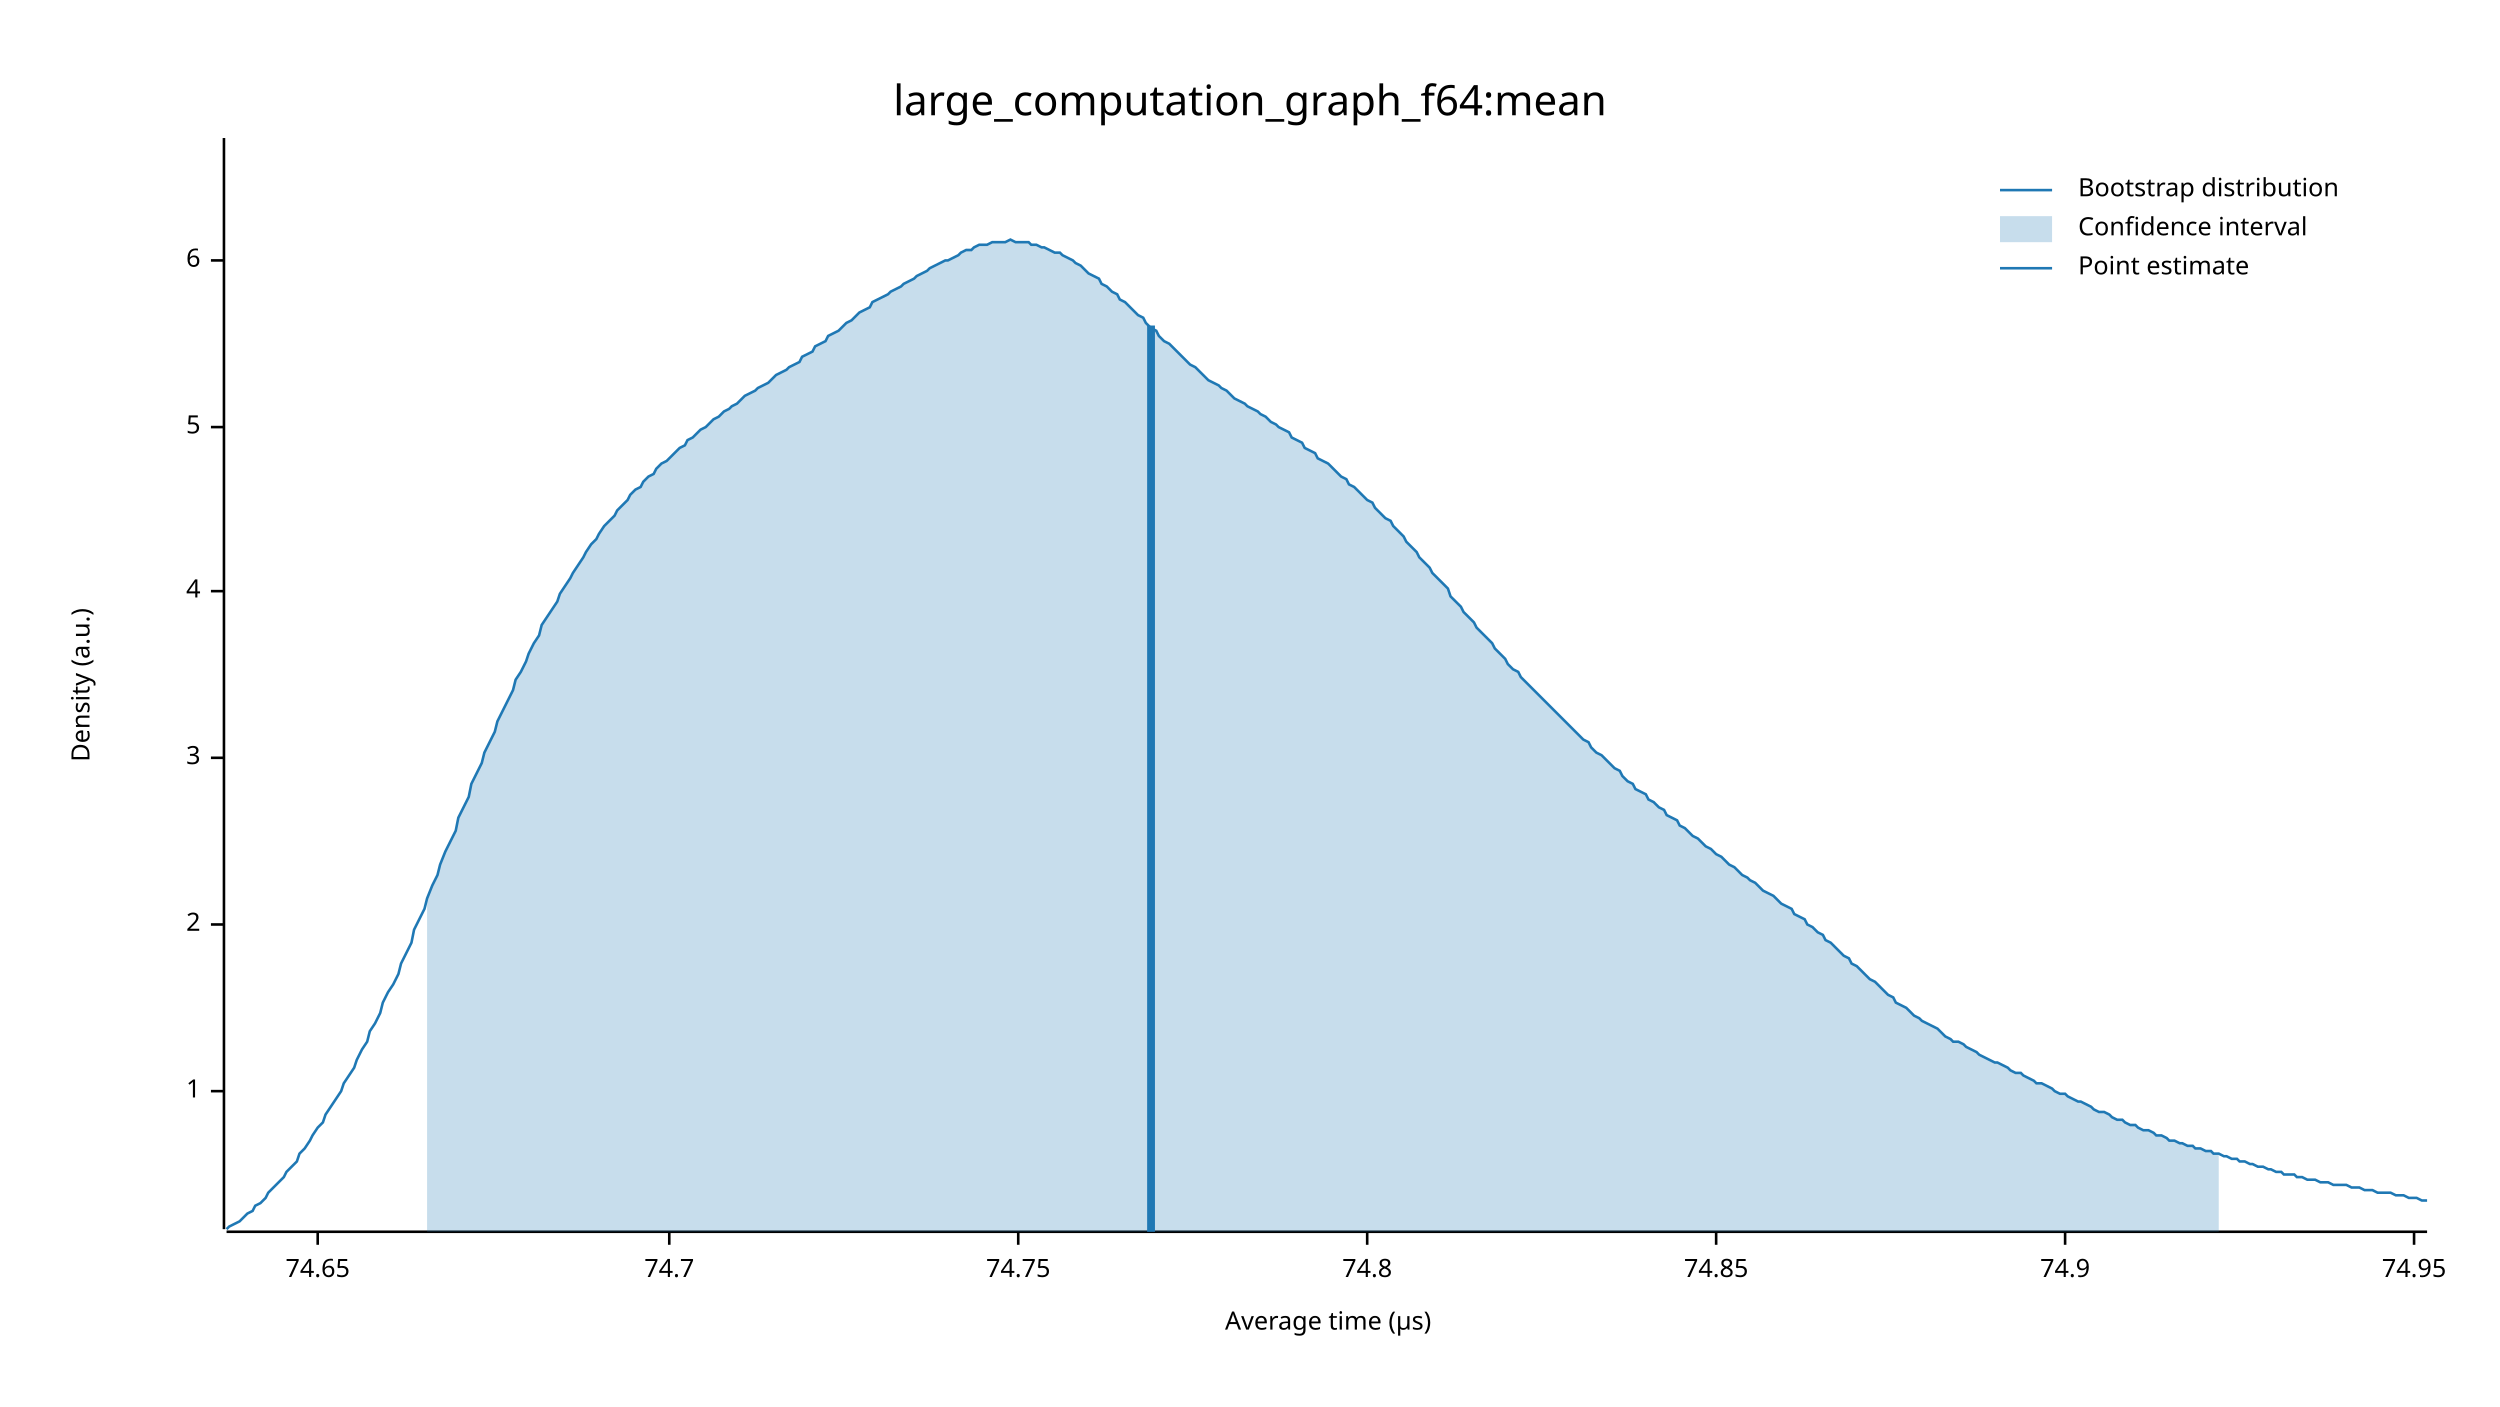
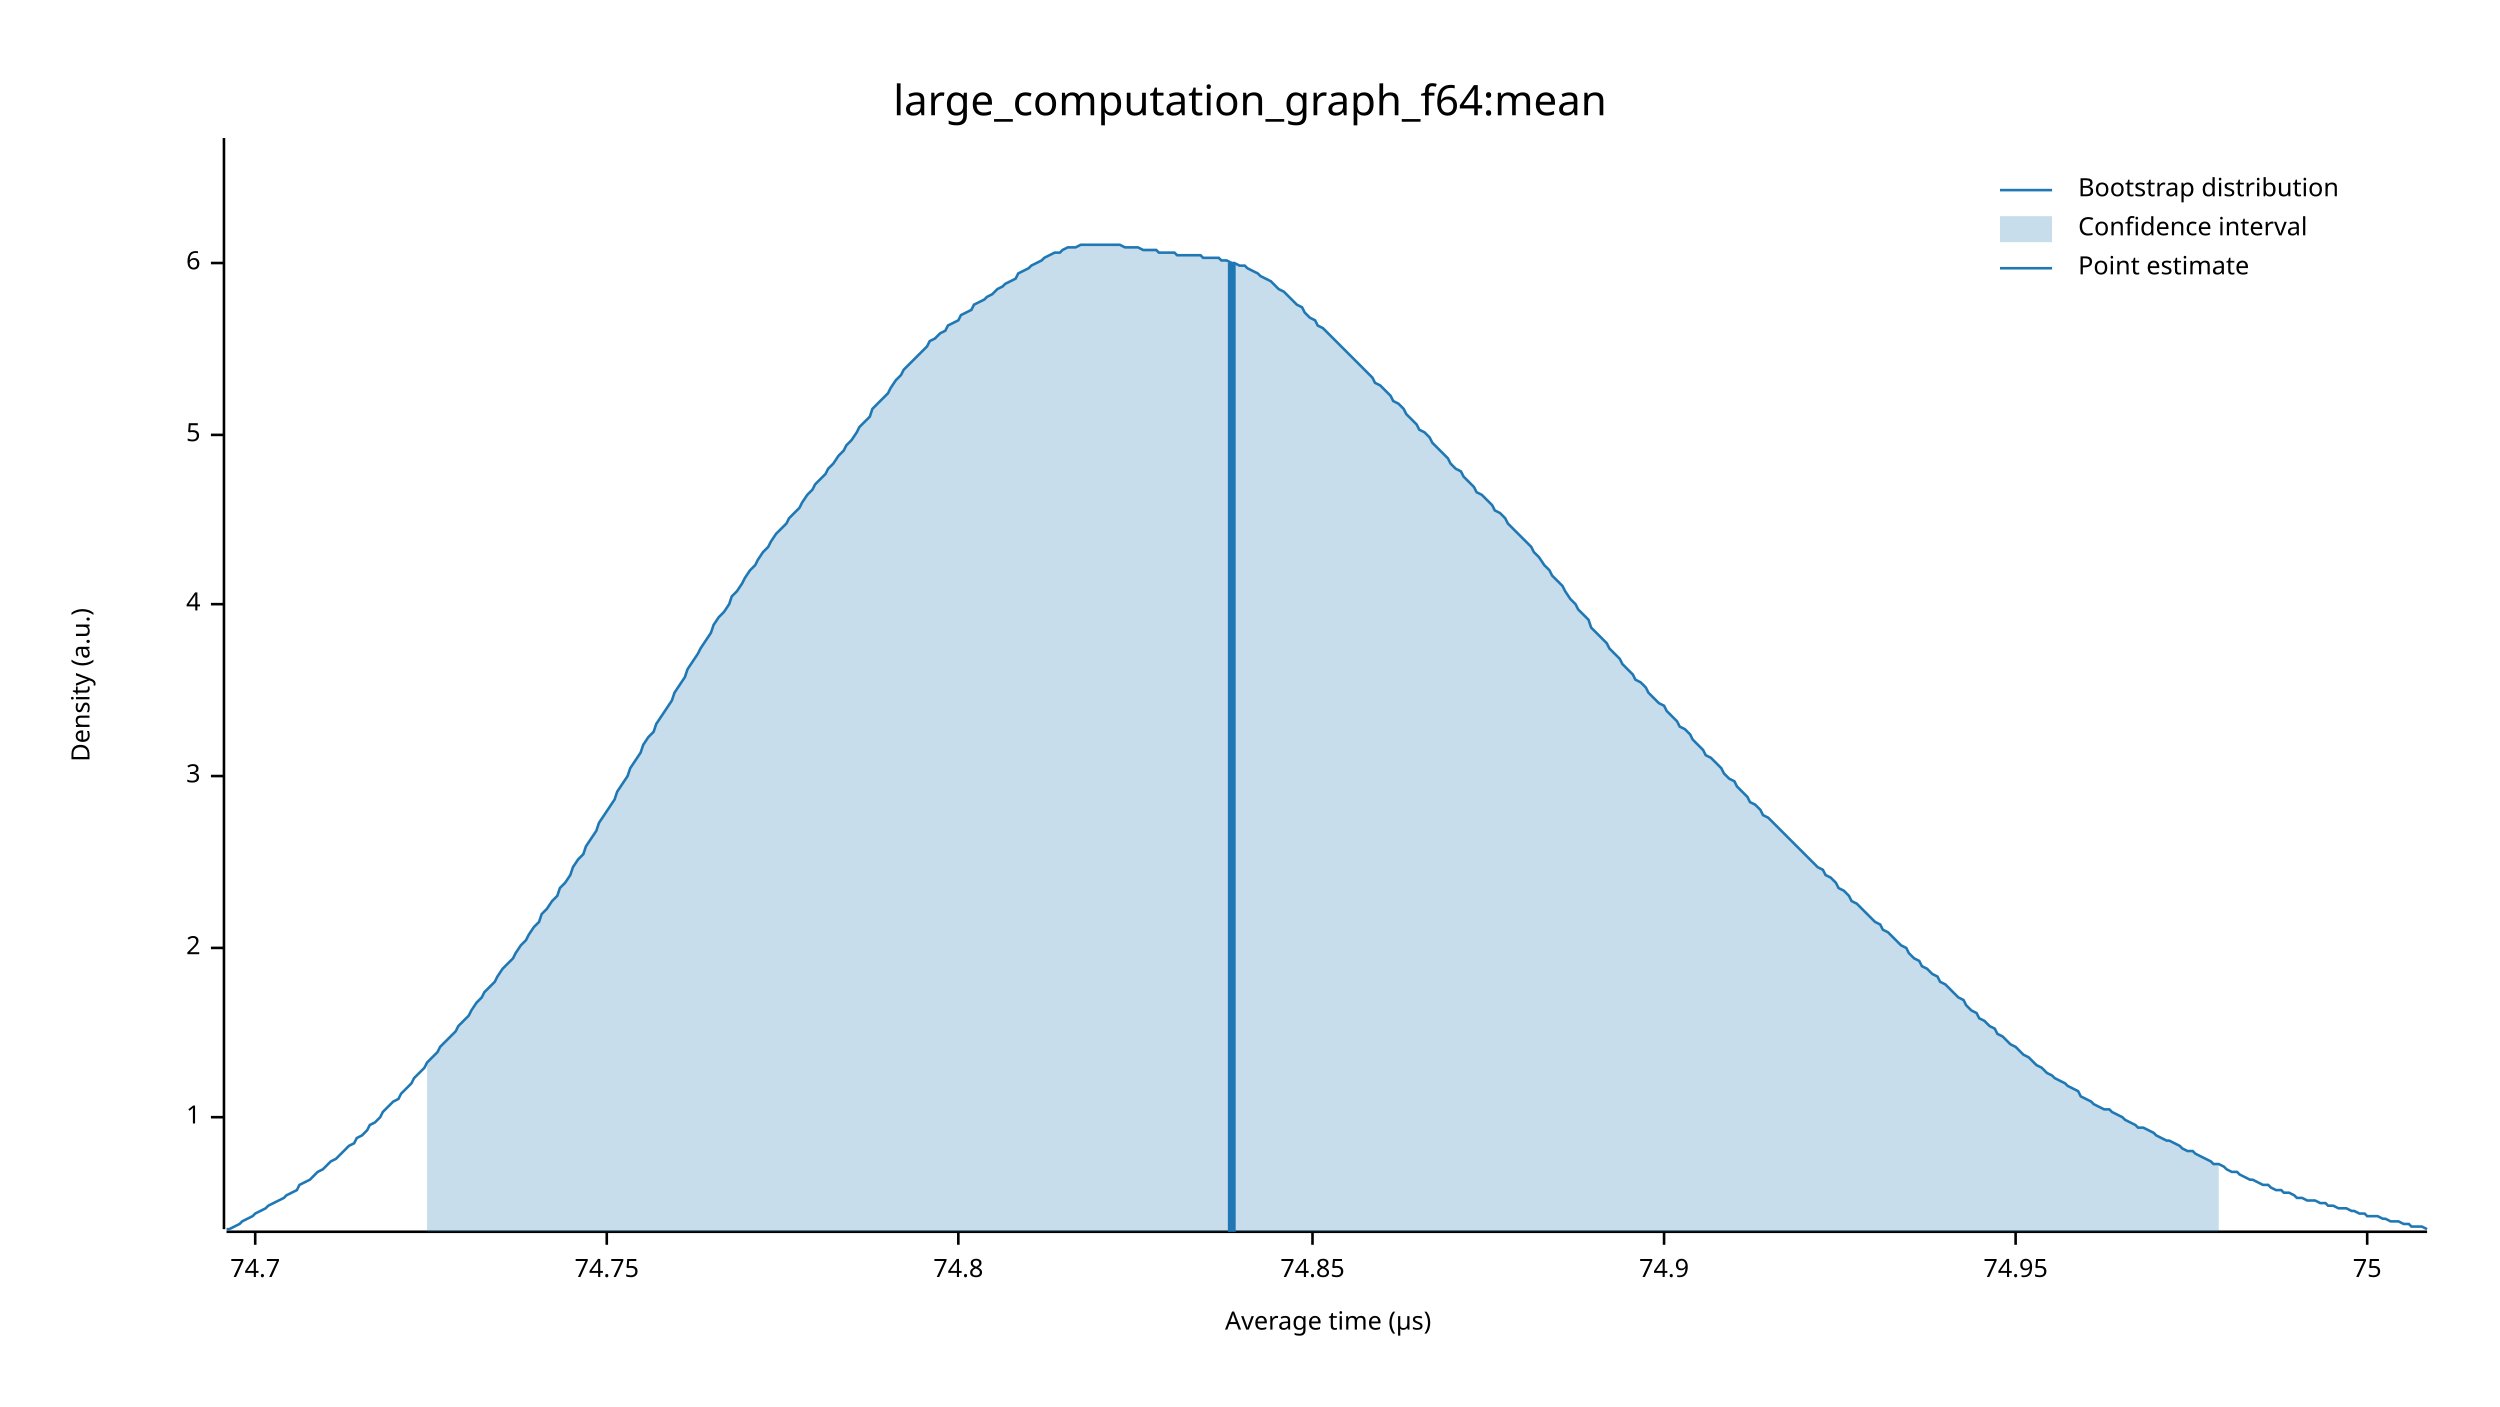
<svg xmlns="http://www.w3.org/2000/svg" width="960" height="540" viewBox="0 0 960 540">
  <text x="480" y="32" dy="0.76em" text-anchor="middle" font-family="sans-serif" font-size="16.129" opacity="1" fill="#000000">
large_computation_graph_f64:mean
</text>
  <text x="27" y="263" dy="0.76em" text-anchor="middle" font-family="sans-serif" font-size="9.677" opacity="1" fill="#000000" transform="rotate(270, 27, 263)">
Density (a.u.)
</text>
  <text x="510" y="513" dy="-0.5ex" text-anchor="middle" font-family="sans-serif" font-size="9.677" opacity="1" fill="#000000">
Average time (µs)
</text>
  <polyline fill="none" opacity="1" stroke="#000000" stroke-width="1" points="86,53 86,472 " />
-   <text x="77" y="419" dy="0.5ex" text-anchor="end" font-family="sans-serif" font-size="9.677" opacity="1" fill="#000000">
+   <text x="77" y="429" dy="0.5ex" text-anchor="end" font-family="sans-serif" font-size="9.677" opacity="1" fill="#000000">
1
</text>
-   <polyline fill="none" opacity="1" stroke="#000000" stroke-width="1" points="81,419 86,419 " />
-   <text x="77" y="355" dy="0.5ex" text-anchor="end" font-family="sans-serif" font-size="9.677" opacity="1" fill="#000000">
+   <polyline fill="none" opacity="1" stroke="#000000" stroke-width="1" points="81,429 86,429 " />
+   <text x="77" y="364" dy="0.5ex" text-anchor="end" font-family="sans-serif" font-size="9.677" opacity="1" fill="#000000">
2
</text>
-   <polyline fill="none" opacity="1" stroke="#000000" stroke-width="1" points="81,355 86,355 " />
-   <text x="77" y="291" dy="0.5ex" text-anchor="end" font-family="sans-serif" font-size="9.677" opacity="1" fill="#000000">
+   <polyline fill="none" opacity="1" stroke="#000000" stroke-width="1" points="81,364 86,364 " />
+   <text x="77" y="298" dy="0.5ex" text-anchor="end" font-family="sans-serif" font-size="9.677" opacity="1" fill="#000000">
3
</text>
-   <polyline fill="none" opacity="1" stroke="#000000" stroke-width="1" points="81,291 86,291 " />
-   <text x="77" y="227" dy="0.5ex" text-anchor="end" font-family="sans-serif" font-size="9.677" opacity="1" fill="#000000">
+   <polyline fill="none" opacity="1" stroke="#000000" stroke-width="1" points="81,298 86,298 " />
+   <text x="77" y="232" dy="0.5ex" text-anchor="end" font-family="sans-serif" font-size="9.677" opacity="1" fill="#000000">
4
</text>
-   <polyline fill="none" opacity="1" stroke="#000000" stroke-width="1" points="81,227 86,227 " />
-   <text x="77" y="164" dy="0.5ex" text-anchor="end" font-family="sans-serif" font-size="9.677" opacity="1" fill="#000000">
+   <polyline fill="none" opacity="1" stroke="#000000" stroke-width="1" points="81,232 86,232 " />
+   <text x="77" y="167" dy="0.5ex" text-anchor="end" font-family="sans-serif" font-size="9.677" opacity="1" fill="#000000">
5
</text>
-   <polyline fill="none" opacity="1" stroke="#000000" stroke-width="1" points="81,164 86,164 " />
-   <text x="77" y="100" dy="0.5ex" text-anchor="end" font-family="sans-serif" font-size="9.677" opacity="1" fill="#000000">
+   <polyline fill="none" opacity="1" stroke="#000000" stroke-width="1" points="81,167 86,167 " />
+   <text x="77" y="101" dy="0.5ex" text-anchor="end" font-family="sans-serif" font-size="9.677" opacity="1" fill="#000000">
6
</text>
-   <polyline fill="none" opacity="1" stroke="#000000" stroke-width="1" points="81,100 86,100 " />
+   <polyline fill="none" opacity="1" stroke="#000000" stroke-width="1" points="81,101 86,101 " />
  <polyline fill="none" opacity="1" stroke="#000000" stroke-width="1" points="87,473 932,473 " />
-   <text x="122" y="483" dy="0.76em" text-anchor="middle" font-family="sans-serif" font-size="9.677" opacity="1" fill="#000000">
- 74.65
- </text>
-   <polyline fill="none" opacity="1" stroke="#000000" stroke-width="1" points="122,473 122,478 " />
-   <text x="257" y="483" dy="0.76em" text-anchor="middle" font-family="sans-serif" font-size="9.677" opacity="1" fill="#000000">
+   <text x="98" y="483" dy="0.76em" text-anchor="middle" font-family="sans-serif" font-size="9.677" opacity="1" fill="#000000">
74.7
</text>
-   <polyline fill="none" opacity="1" stroke="#000000" stroke-width="1" points="257,473 257,478 " />
-   <text x="391" y="483" dy="0.76em" text-anchor="middle" font-family="sans-serif" font-size="9.677" opacity="1" fill="#000000">
+   <polyline fill="none" opacity="1" stroke="#000000" stroke-width="1" points="98,473 98,478 " />
+   <text x="233" y="483" dy="0.76em" text-anchor="middle" font-family="sans-serif" font-size="9.677" opacity="1" fill="#000000">
74.75
</text>
-   <polyline fill="none" opacity="1" stroke="#000000" stroke-width="1" points="391,473 391,478 " />
-   <text x="525" y="483" dy="0.76em" text-anchor="middle" font-family="sans-serif" font-size="9.677" opacity="1" fill="#000000">
+   <polyline fill="none" opacity="1" stroke="#000000" stroke-width="1" points="233,473 233,478 " />
+   <text x="368" y="483" dy="0.76em" text-anchor="middle" font-family="sans-serif" font-size="9.677" opacity="1" fill="#000000">
74.8
</text>
-   <polyline fill="none" opacity="1" stroke="#000000" stroke-width="1" points="525,473 525,478 " />
-   <text x="659" y="483" dy="0.76em" text-anchor="middle" font-family="sans-serif" font-size="9.677" opacity="1" fill="#000000">
+   <polyline fill="none" opacity="1" stroke="#000000" stroke-width="1" points="368,473 368,478 " />
+   <text x="504" y="483" dy="0.76em" text-anchor="middle" font-family="sans-serif" font-size="9.677" opacity="1" fill="#000000">
74.85
</text>
-   <polyline fill="none" opacity="1" stroke="#000000" stroke-width="1" points="659,473 659,478 " />
-   <text x="793" y="483" dy="0.76em" text-anchor="middle" font-family="sans-serif" font-size="9.677" opacity="1" fill="#000000">
+   <polyline fill="none" opacity="1" stroke="#000000" stroke-width="1" points="504,473 504,478 " />
+   <text x="639" y="483" dy="0.76em" text-anchor="middle" font-family="sans-serif" font-size="9.677" opacity="1" fill="#000000">
74.9
</text>
-   <polyline fill="none" opacity="1" stroke="#000000" stroke-width="1" points="793,473 793,478 " />
-   <text x="927" y="483" dy="0.76em" text-anchor="middle" font-family="sans-serif" font-size="9.677" opacity="1" fill="#000000">
+   <polyline fill="none" opacity="1" stroke="#000000" stroke-width="1" points="639,473 639,478 " />
+   <text x="774" y="483" dy="0.76em" text-anchor="middle" font-family="sans-serif" font-size="9.677" opacity="1" fill="#000000">
74.95
</text>
-   <polyline fill="none" opacity="1" stroke="#000000" stroke-width="1" points="927,473 927,478 " />
-   <polyline fill="none" opacity="1" stroke="#1F78B4" stroke-width="1" points="87,472 88,471 90,470 92,469 93,468 95,466 97,465 98,463 100,462 102,460 103,458 105,456 107,454 109,452 110,450 112,448 114,446 115,443 117,441 119,438 120,436 122,433 124,431 125,428 127,425 129,422 131,419 132,416 134,413 136,410 137,407 139,403 141,400 142,396 144,393 146,389 147,385 149,381 151,378 153,374 154,370 156,366 158,362 159,357 161,353 163,349 164,345 166,340 168,336 169,332 171,327 173,323 175,319 176,314 178,310 180,306 181,301 183,297 185,293 186,289 188,285 190,281 191,277 193,273 195,269 197,265 198,261 200,258 202,254 203,251 205,247 207,244 208,240 210,237 212,234 214,231 215,228 217,225 219,222 220,220 222,217 224,214 225,212 227,209 229,207 230,205 232,202 234,200 236,198 237,196 239,194 241,192 242,190 244,188 246,187 247,185 249,183 251,182 252,180 254,178 256,177 258,175 259,174 261,172 263,171 264,169 266,168 268,166 269,165 271,164 273,162 274,161 276,160 278,158 280,157 281,156 283,155 285,153 286,152 288,151 290,150 291,149 293,148 295,147 296,146 298,144 300,143 302,142 303,141 305,140 307,139 308,137 310,136 312,135 313,133 315,132 317,131 318,129 320,128 322,127 324,125 325,124 327,123 329,121 330,120 332,119 334,118 335,116 337,115 339,114 341,113 342,112 344,111 346,110 347,109 349,108 351,107 352,106 354,105 356,104 357,103 359,102 361,101 363,100 364,100 366,99 368,98 369,97 371,96 373,96 374,95 376,94 378,94 379,94 381,93 383,93 385,93 386,93 388,92 390,93 391,93 393,93 395,93 396,94 398,94 400,95 401,95 403,96 405,97 407,97 408,98 410,99 412,100 413,101 415,102 417,104 418,105 420,106 422,107 423,109 425,110 427,112 429,113 430,115 432,116 434,118 435,119 437,121 439,122 440,124 442,126 444,127 445,129 447,131 449,132 451,134 452,135 454,137 456,139 457,140 459,141 461,143 462,144 464,146 466,147 468,148 469,149 471,150 473,152 474,153 476,154 478,155 479,156 481,157 483,158 484,159 486,160 488,162 490,163 491,164 493,165 495,166 496,168 498,169 500,170 501,172 503,173 505,174 506,176 508,177 510,178 512,180 513,181 515,183 517,184 518,186 520,187 522,189 523,190 525,192 527,193 528,195 530,197 532,199 534,200 535,202 537,204 539,206 540,208 542,210 544,212 545,214 547,216 549,218 550,220 552,222 554,224 556,226 557,229 559,231 561,233 562,235 564,237 566,239 567,241 569,243 571,245 573,247 574,249 576,251 578,253 579,255 581,257 583,258 584,260 586,262 588,264 589,265 591,267 593,269 595,271 596,272 598,274 600,276 601,277 603,279 605,281 606,282 608,284 610,285 611,287 613,289 615,290 617,292 618,293 620,295 622,296 623,298 625,300 627,301 628,303 630,304 632,305 633,307 635,308 637,310 639,311 640,313 642,314 644,315 645,317 647,318 649,320 650,321 652,322 654,324 655,325 657,326 659,328 661,329 662,330 664,332 666,333 667,334 669,336 671,337 672,338 674,339 676,341 677,342 679,343 681,344 683,346 684,347 686,348 688,349 689,351 691,352 693,353 694,355 696,356 698,358 700,359 701,361 703,362 705,364 706,365 708,367 710,368 711,370 713,371 715,373 716,374 718,376 720,377 722,379 723,380 725,382 727,383 728,385 730,386 732,387 733,388 735,390 737,391 738,392 740,393 742,394 744,395 745,396 747,398 749,399 750,400 752,400 754,401 755,402 757,403 759,404 760,405 762,406 764,407 766,408 767,408 769,409 771,410 772,411 774,412 776,412 777,413 779,414 781,415 782,416 784,416 786,417 788,418 789,419 791,420 793,420 794,421 796,422 798,423 799,423 801,424 803,425 804,426 806,427 808,427 810,428 811,429 813,430 815,430 816,431 818,432 820,432 821,433 823,434 825,434 827,435 828,436 830,436 832,437 833,438 835,438 837,439 838,439 840,440 842,440 843,441 845,441 847,442 849,442 850,443 852,443 854,444 855,444 857,445 859,445 860,446 862,446 864,447 865,447 867,448 869,448 871,449 872,449 874,450 876,450 877,451 879,451 881,451 882,452 884,452 886,453 887,453 889,453 891,454 893,454 894,454 896,455 898,455 899,455 901,455 903,456 904,456 906,456 908,457 909,457 911,457 913,458 915,458 916,458 918,458 920,459 921,459 923,459 925,460 926,460 928,460 930,461 932,461 " />
-   <polygon opacity="0.25" fill="#1F78B4" points="164,345 166,340 168,336 169,332 171,327 173,323 175,319 176,314 178,310 180,306 181,301 183,297 185,293 186,289 188,285 190,281 191,277 193,273 195,269 197,265 198,261 200,258 202,254 203,251 205,247 207,244 208,240 210,237 212,234 214,231 215,228 217,225 219,222 220,220 222,217 224,214 225,212 227,209 229,207 230,205 232,202 234,200 236,198 237,196 239,194 241,192 242,190 244,188 246,187 247,185 249,183 251,182 252,180 254,178 256,177 258,175 259,174 261,172 263,171 264,169 266,168 268,166 269,165 271,164 273,162 274,161 276,160 278,158 280,157 281,156 283,155 285,153 286,152 288,151 290,150 291,149 293,148 295,147 296,146 298,144 300,143 302,142 303,141 305,140 307,139 308,137 310,136 312,135 313,133 315,132 317,131 318,129 320,128 322,127 324,125 325,124 327,123 329,121 330,120 332,119 334,118 335,116 337,115 339,114 341,113 342,112 344,111 346,110 347,109 349,108 351,107 352,106 354,105 356,104 357,103 359,102 361,101 363,100 364,100 366,99 368,98 369,97 371,96 373,96 374,95 376,94 378,94 379,94 381,93 383,93 385,93 386,93 388,92 390,93 391,93 393,93 395,93 396,94 398,94 400,95 401,95 403,96 405,97 407,97 408,98 410,99 412,100 413,101 415,102 417,104 418,105 420,106 422,107 423,109 425,110 427,112 429,113 430,115 432,116 434,118 435,119 437,121 439,122 440,124 442,126 444,127 445,129 447,131 449,132 451,134 452,135 454,137 456,139 457,140 459,141 461,143 462,144 464,146 466,147 468,148 469,149 471,150 473,152 474,153 476,154 478,155 479,156 481,157 483,158 484,159 486,160 488,162 490,163 491,164 493,165 495,166 496,168 498,169 500,170 501,172 503,173 505,174 506,176 508,177 510,178 512,180 513,181 515,183 517,184 518,186 520,187 522,189 523,190 525,192 527,193 528,195 530,197 532,199 534,200 535,202 537,204 539,206 540,208 542,210 544,212 545,214 547,216 549,218 550,220 552,222 554,224 556,226 557,229 559,231 561,233 562,235 564,237 566,239 567,241 569,243 571,245 573,247 574,249 576,251 578,253 579,255 581,257 583,258 584,260 586,262 588,264 589,265 591,267 593,269 595,271 596,272 598,274 600,276 601,277 603,279 605,281 606,282 608,284 610,285 611,287 613,289 615,290 617,292 618,293 620,295 622,296 623,298 625,300 627,301 628,303 630,304 632,305 633,307 635,308 637,310 639,311 640,313 642,314 644,315 645,317 647,318 649,320 650,321 652,322 654,324 655,325 657,326 659,328 661,329 662,330 664,332 666,333 667,334 669,336 671,337 672,338 674,339 676,341 677,342 679,343 681,344 683,346 684,347 686,348 688,349 689,351 691,352 693,353 694,355 696,356 698,358 700,359 701,361 703,362 705,364 706,365 708,367 710,368 711,370 713,371 715,373 716,374 718,376 720,377 722,379 723,380 725,382 727,383 728,385 730,386 732,387 733,388 735,390 737,391 738,392 740,393 742,394 744,395 745,396 747,398 749,399 750,400 752,400 754,401 755,402 757,403 759,404 760,405 762,406 764,407 766,408 767,408 769,409 771,410 772,411 774,412 776,412 777,413 779,414 781,415 782,416 784,416 786,417 788,418 789,419 791,420 793,420 794,421 796,422 798,423 799,423 801,424 803,425 804,426 806,427 808,427 810,428 811,429 813,430 815,430 816,431 818,432 820,432 821,433 823,434 825,434 827,435 828,436 830,436 832,437 833,438 835,438 837,439 838,439 840,440 842,440 843,441 845,441 847,442 849,442 850,443 852,443 852,473 164,473 " />
-   <polyline fill="none" opacity="1" stroke="#1F78B4" stroke-width="3" points="442,473 442,125 " />
+   <polyline fill="none" opacity="1" stroke="#000000" stroke-width="1" points="774,473 774,478 " />
+   <text x="909" y="483" dy="0.76em" text-anchor="middle" font-family="sans-serif" font-size="9.677" opacity="1" fill="#000000">
+ 75
+ </text>
+   <polyline fill="none" opacity="1" stroke="#000000" stroke-width="1" points="909,473 909,478 " />
+   <polyline fill="none" opacity="1" stroke="#1F78B4" stroke-width="1" points="87,472 88,472 90,471 92,470 93,469 95,468 97,467 98,466 100,465 102,464 103,463 105,462 107,461 109,460 110,459 112,458 114,457 115,455 117,454 119,453 120,452 122,450 124,449 125,448 127,446 129,445 131,443 132,442 134,440 136,439 137,437 139,436 141,434 142,432 144,431 146,429 147,427 149,425 151,423 153,422 154,420 156,418 158,416 159,414 161,412 163,410 164,408 166,406 168,404 169,402 171,400 173,398 175,396 176,394 178,392 180,390 181,388 183,385 185,383 186,381 188,379 190,377 191,375 193,372 195,370 197,368 198,366 200,363 202,361 203,359 205,356 207,354 208,351 210,349 212,346 214,344 215,341 217,339 219,336 220,333 222,330 224,328 225,325 227,322 229,319 230,316 232,313 234,310 236,307 237,304 239,301 241,298 242,295 244,292 246,289 247,286 249,283 251,281 252,278 254,275 256,272 258,269 259,266 261,263 263,260 264,257 266,254 268,251 269,249 271,246 273,243 274,240 276,237 278,235 280,232 281,229 283,227 285,224 286,222 288,219 290,217 291,215 293,212 295,210 296,208 298,205 300,203 302,201 303,199 305,197 307,195 308,193 310,190 312,188 313,186 315,184 317,182 318,180 320,178 322,175 324,173 325,171 327,169 329,166 330,164 332,162 334,160 335,157 337,155 339,153 341,151 342,149 344,146 346,144 347,142 349,140 351,138 352,137 354,135 356,133 357,131 359,130 361,128 363,127 364,125 366,124 368,123 369,121 371,120 373,119 374,117 376,116 378,115 379,114 381,113 383,111 385,110 386,109 388,108 390,107 391,105 393,104 395,103 396,102 398,101 400,100 401,99 403,98 405,97 407,97 408,96 410,95 412,95 413,95 415,94 417,94 418,94 420,94 422,94 423,94 425,94 427,94 429,94 430,94 432,95 434,95 435,95 437,95 439,96 440,96 442,96 444,96 445,97 447,97 449,97 451,97 452,98 454,98 456,98 457,98 459,98 461,98 462,99 464,99 466,99 468,99 469,100 471,100 473,101 474,101 476,102 478,102 479,103 481,104 483,105 484,106 486,107 488,108 490,110 491,111 493,112 495,114 496,115 498,117 500,118 501,120 503,122 505,123 506,125 508,126 510,128 512,130 513,131 515,133 517,135 518,136 520,138 522,140 523,141 525,143 527,145 528,147 530,148 532,150 534,152 535,154 537,155 539,157 540,159 542,161 544,163 545,165 547,166 549,168 550,170 552,172 554,174 556,176 557,178 559,180 561,181 562,183 564,185 566,187 567,189 569,190 571,192 573,194 574,196 576,197 578,199 579,201 581,203 583,205 584,206 586,208 588,210 589,212 591,214 593,217 595,219 596,221 598,223 600,225 601,227 603,230 605,232 606,234 608,236 610,238 611,241 613,243 615,245 617,247 618,249 620,251 622,253 623,255 625,257 627,259 628,261 630,262 632,264 633,266 635,268 637,270 639,271 640,273 642,275 644,277 645,279 647,280 649,282 650,284 652,286 654,288 655,290 657,291 659,293 661,295 662,297 664,299 666,300 667,302 669,304 671,306 672,308 674,309 676,311 677,313 679,314 681,316 683,318 684,319 686,321 688,323 689,324 691,326 693,328 694,329 696,331 698,333 700,334 701,336 703,337 705,339 706,341 708,342 710,344 711,346 713,347 715,349 716,350 718,352 720,354 722,355 723,357 725,358 727,360 728,361 730,363 732,364 733,366 735,368 737,369 738,371 740,372 742,374 744,375 745,377 747,378 749,380 750,381 752,383 754,384 755,386 757,388 759,389 760,391 762,392 764,394 766,395 767,397 769,398 771,400 772,401 774,402 776,404 777,405 779,406 781,408 782,409 784,410 786,412 788,413 789,414 791,415 793,416 794,417 796,418 798,419 799,421 801,422 803,423 804,424 806,425 808,426 810,426 811,427 813,428 815,429 816,430 818,431 820,432 821,433 823,433 825,434 827,435 828,436 830,437 832,438 833,438 835,439 837,440 838,441 840,442 842,442 843,443 845,444 847,445 849,446 850,447 852,447 854,448 855,449 857,450 859,450 860,451 862,452 864,453 865,453 867,454 869,455 871,455 872,456 874,457 876,457 877,458 879,458 881,459 882,460 884,460 886,461 887,461 889,461 891,462 893,462 894,463 896,463 898,464 899,464 901,464 903,465 904,465 906,466 908,466 909,467 911,467 913,467 915,468 916,468 918,469 920,469 921,469 923,470 925,470 926,471 928,471 930,471 932,472 " />
+   <polygon opacity="0.25" fill="#1F78B4" points="164,408 166,406 168,404 169,402 171,400 173,398 175,396 176,394 178,392 180,390 181,388 183,385 185,383 186,381 188,379 190,377 191,375 193,372 195,370 197,368 198,366 200,363 202,361 203,359 205,356 207,354 208,351 210,349 212,346 214,344 215,341 217,339 219,336 220,333 222,330 224,328 225,325 227,322 229,319 230,316 232,313 234,310 236,307 237,304 239,301 241,298 242,295 244,292 246,289 247,286 249,283 251,281 252,278 254,275 256,272 258,269 259,266 261,263 263,260 264,257 266,254 268,251 269,249 271,246 273,243 274,240 276,237 278,235 280,232 281,229 283,227 285,224 286,222 288,219 290,217 291,215 293,212 295,210 296,208 298,205 300,203 302,201 303,199 305,197 307,195 308,193 310,190 312,188 313,186 315,184 317,182 318,180 320,178 322,175 324,173 325,171 327,169 329,166 330,164 332,162 334,160 335,157 337,155 339,153 341,151 342,149 344,146 346,144 347,142 349,140 351,138 352,137 354,135 356,133 357,131 359,130 361,128 363,127 364,125 366,124 368,123 369,121 371,120 373,119 374,117 376,116 378,115 379,114 381,113 383,111 385,110 386,109 388,108 390,107 391,105 393,104 395,103 396,102 398,101 400,100 401,99 403,98 405,97 407,97 408,96 410,95 412,95 413,95 415,94 417,94 418,94 420,94 422,94 423,94 425,94 427,94 429,94 430,94 432,95 434,95 435,95 437,95 439,96 440,96 442,96 444,96 445,97 447,97 449,97 451,97 452,98 454,98 456,98 457,98 459,98 461,98 462,99 464,99 466,99 468,99 469,100 471,100 473,101 474,101 476,102 478,102 479,103 481,104 483,105 484,106 486,107 488,108 490,110 491,111 493,112 495,114 496,115 498,117 500,118 501,120 503,122 505,123 506,125 508,126 510,128 512,130 513,131 515,133 517,135 518,136 520,138 522,140 523,141 525,143 527,145 528,147 530,148 532,150 534,152 535,154 537,155 539,157 540,159 542,161 544,163 545,165 547,166 549,168 550,170 552,172 554,174 556,176 557,178 559,180 561,181 562,183 564,185 566,187 567,189 569,190 571,192 573,194 574,196 576,197 578,199 579,201 581,203 583,205 584,206 586,208 588,210 589,212 591,214 593,217 595,219 596,221 598,223 600,225 601,227 603,230 605,232 606,234 608,236 610,238 611,241 613,243 615,245 617,247 618,249 620,251 622,253 623,255 625,257 627,259 628,261 630,262 632,264 633,266 635,268 637,270 639,271 640,273 642,275 644,277 645,279 647,280 649,282 650,284 652,286 654,288 655,290 657,291 659,293 661,295 662,297 664,299 666,300 667,302 669,304 671,306 672,308 674,309 676,311 677,313 679,314 681,316 683,318 684,319 686,321 688,323 689,324 691,326 693,328 694,329 696,331 698,333 700,334 701,336 703,337 705,339 706,341 708,342 710,344 711,346 713,347 715,349 716,350 718,352 720,354 722,355 723,357 725,358 727,360 728,361 730,363 732,364 733,366 735,368 737,369 738,371 740,372 742,374 744,375 745,377 747,378 749,380 750,381 752,383 754,384 755,386 757,388 759,389 760,391 762,392 764,394 766,395 767,397 769,398 771,400 772,401 774,402 776,404 777,405 779,406 781,408 782,409 784,410 786,412 788,413 789,414 791,415 793,416 794,417 796,418 798,419 799,421 801,422 803,423 804,424 806,425 808,426 810,426 811,427 813,428 815,429 816,430 818,431 820,432 821,433 823,433 825,434 827,435 828,436 830,437 832,438 833,438 835,439 837,440 838,441 840,442 842,442 843,443 845,444 847,445 849,446 850,447 852,447 852,473 164,473 " />
+   <polyline fill="none" opacity="1" stroke="#1F78B4" stroke-width="3" points="473,473 473,101 " />
  <text x="798" y="68" dy="0.76em" text-anchor="start" font-family="sans-serif" font-size="9.677" opacity="1" fill="#000000">
Bootstrap distribution
</text>
  <text x="798" y="83" dy="0.76em" text-anchor="start" font-family="sans-serif" font-size="9.677" opacity="1" fill="#000000">
Confidence interval
</text>
  <text x="798" y="98" dy="0.76em" text-anchor="start" font-family="sans-serif" font-size="9.677" opacity="1" fill="#000000">
Point estimate
</text>
  <polyline fill="none" opacity="1" stroke="#1F78B4" stroke-width="1" points="768,73 788,73 " />
  <rect x="768" y="83" width="20" height="10" opacity="0.25" fill="#1F78B4" stroke="none" />
  <polyline fill="none" opacity="1" stroke="#1F78B4" stroke-width="1" points="768,103 788,103 " />
</svg>
